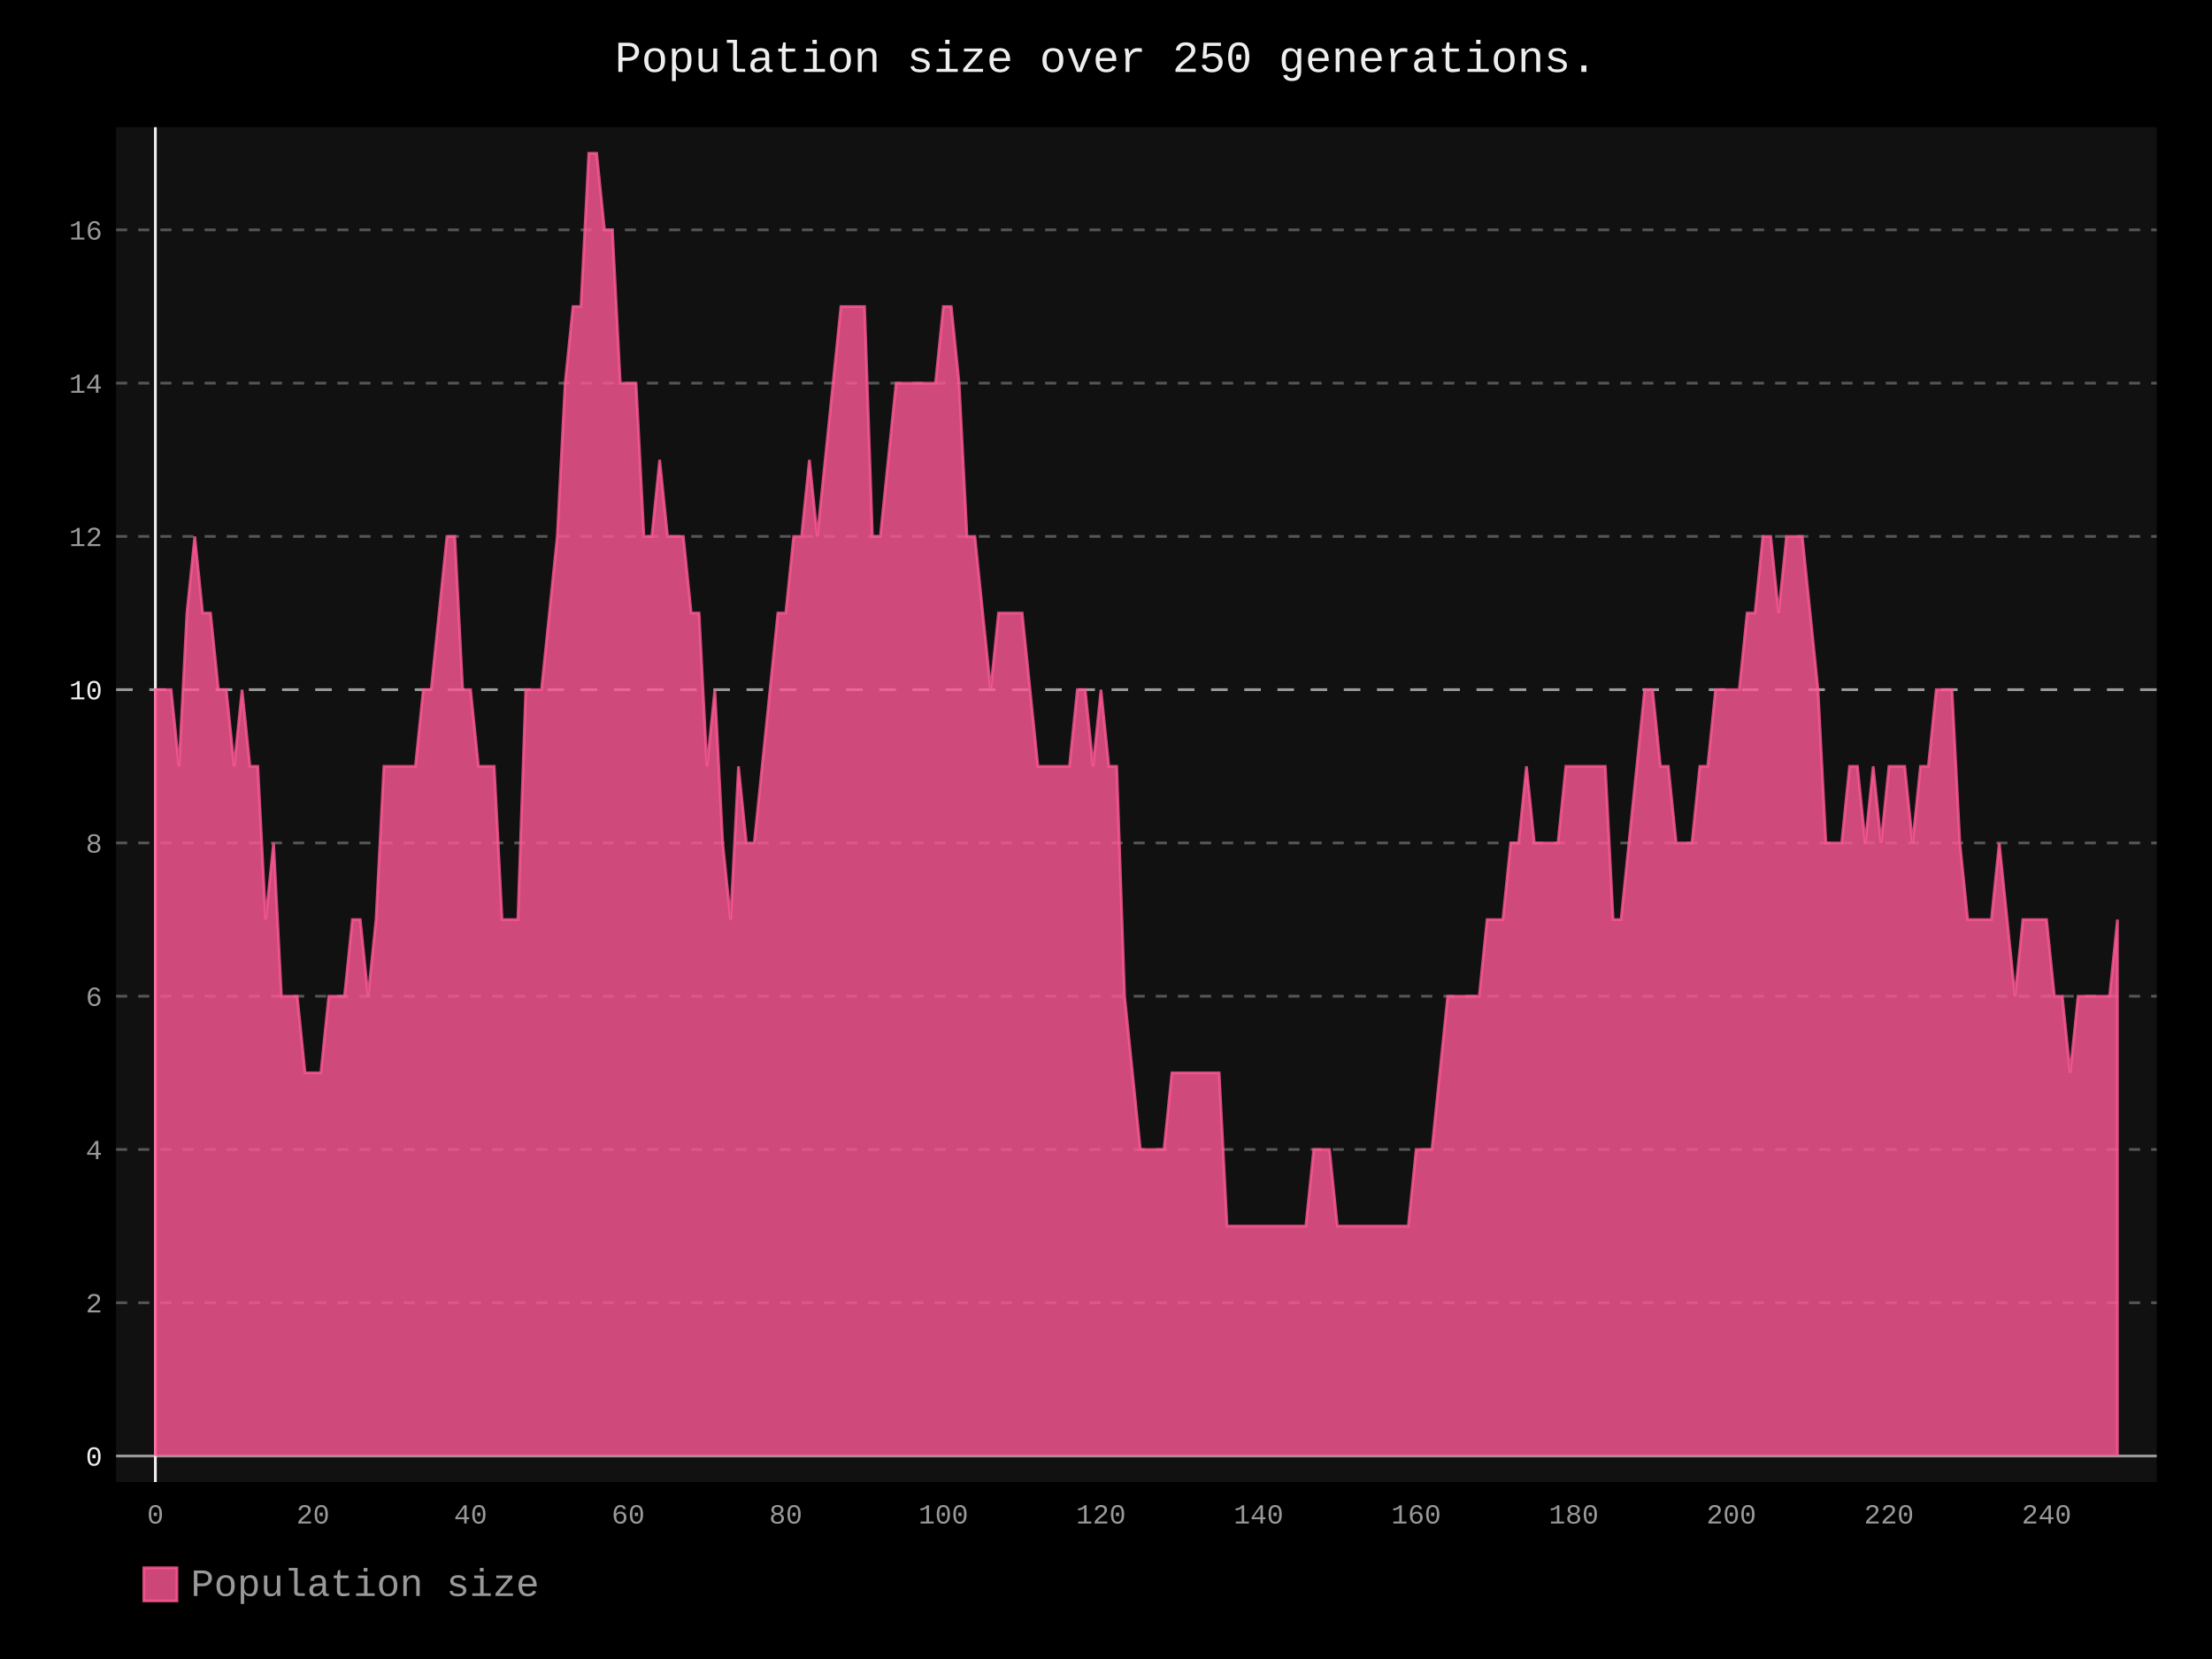
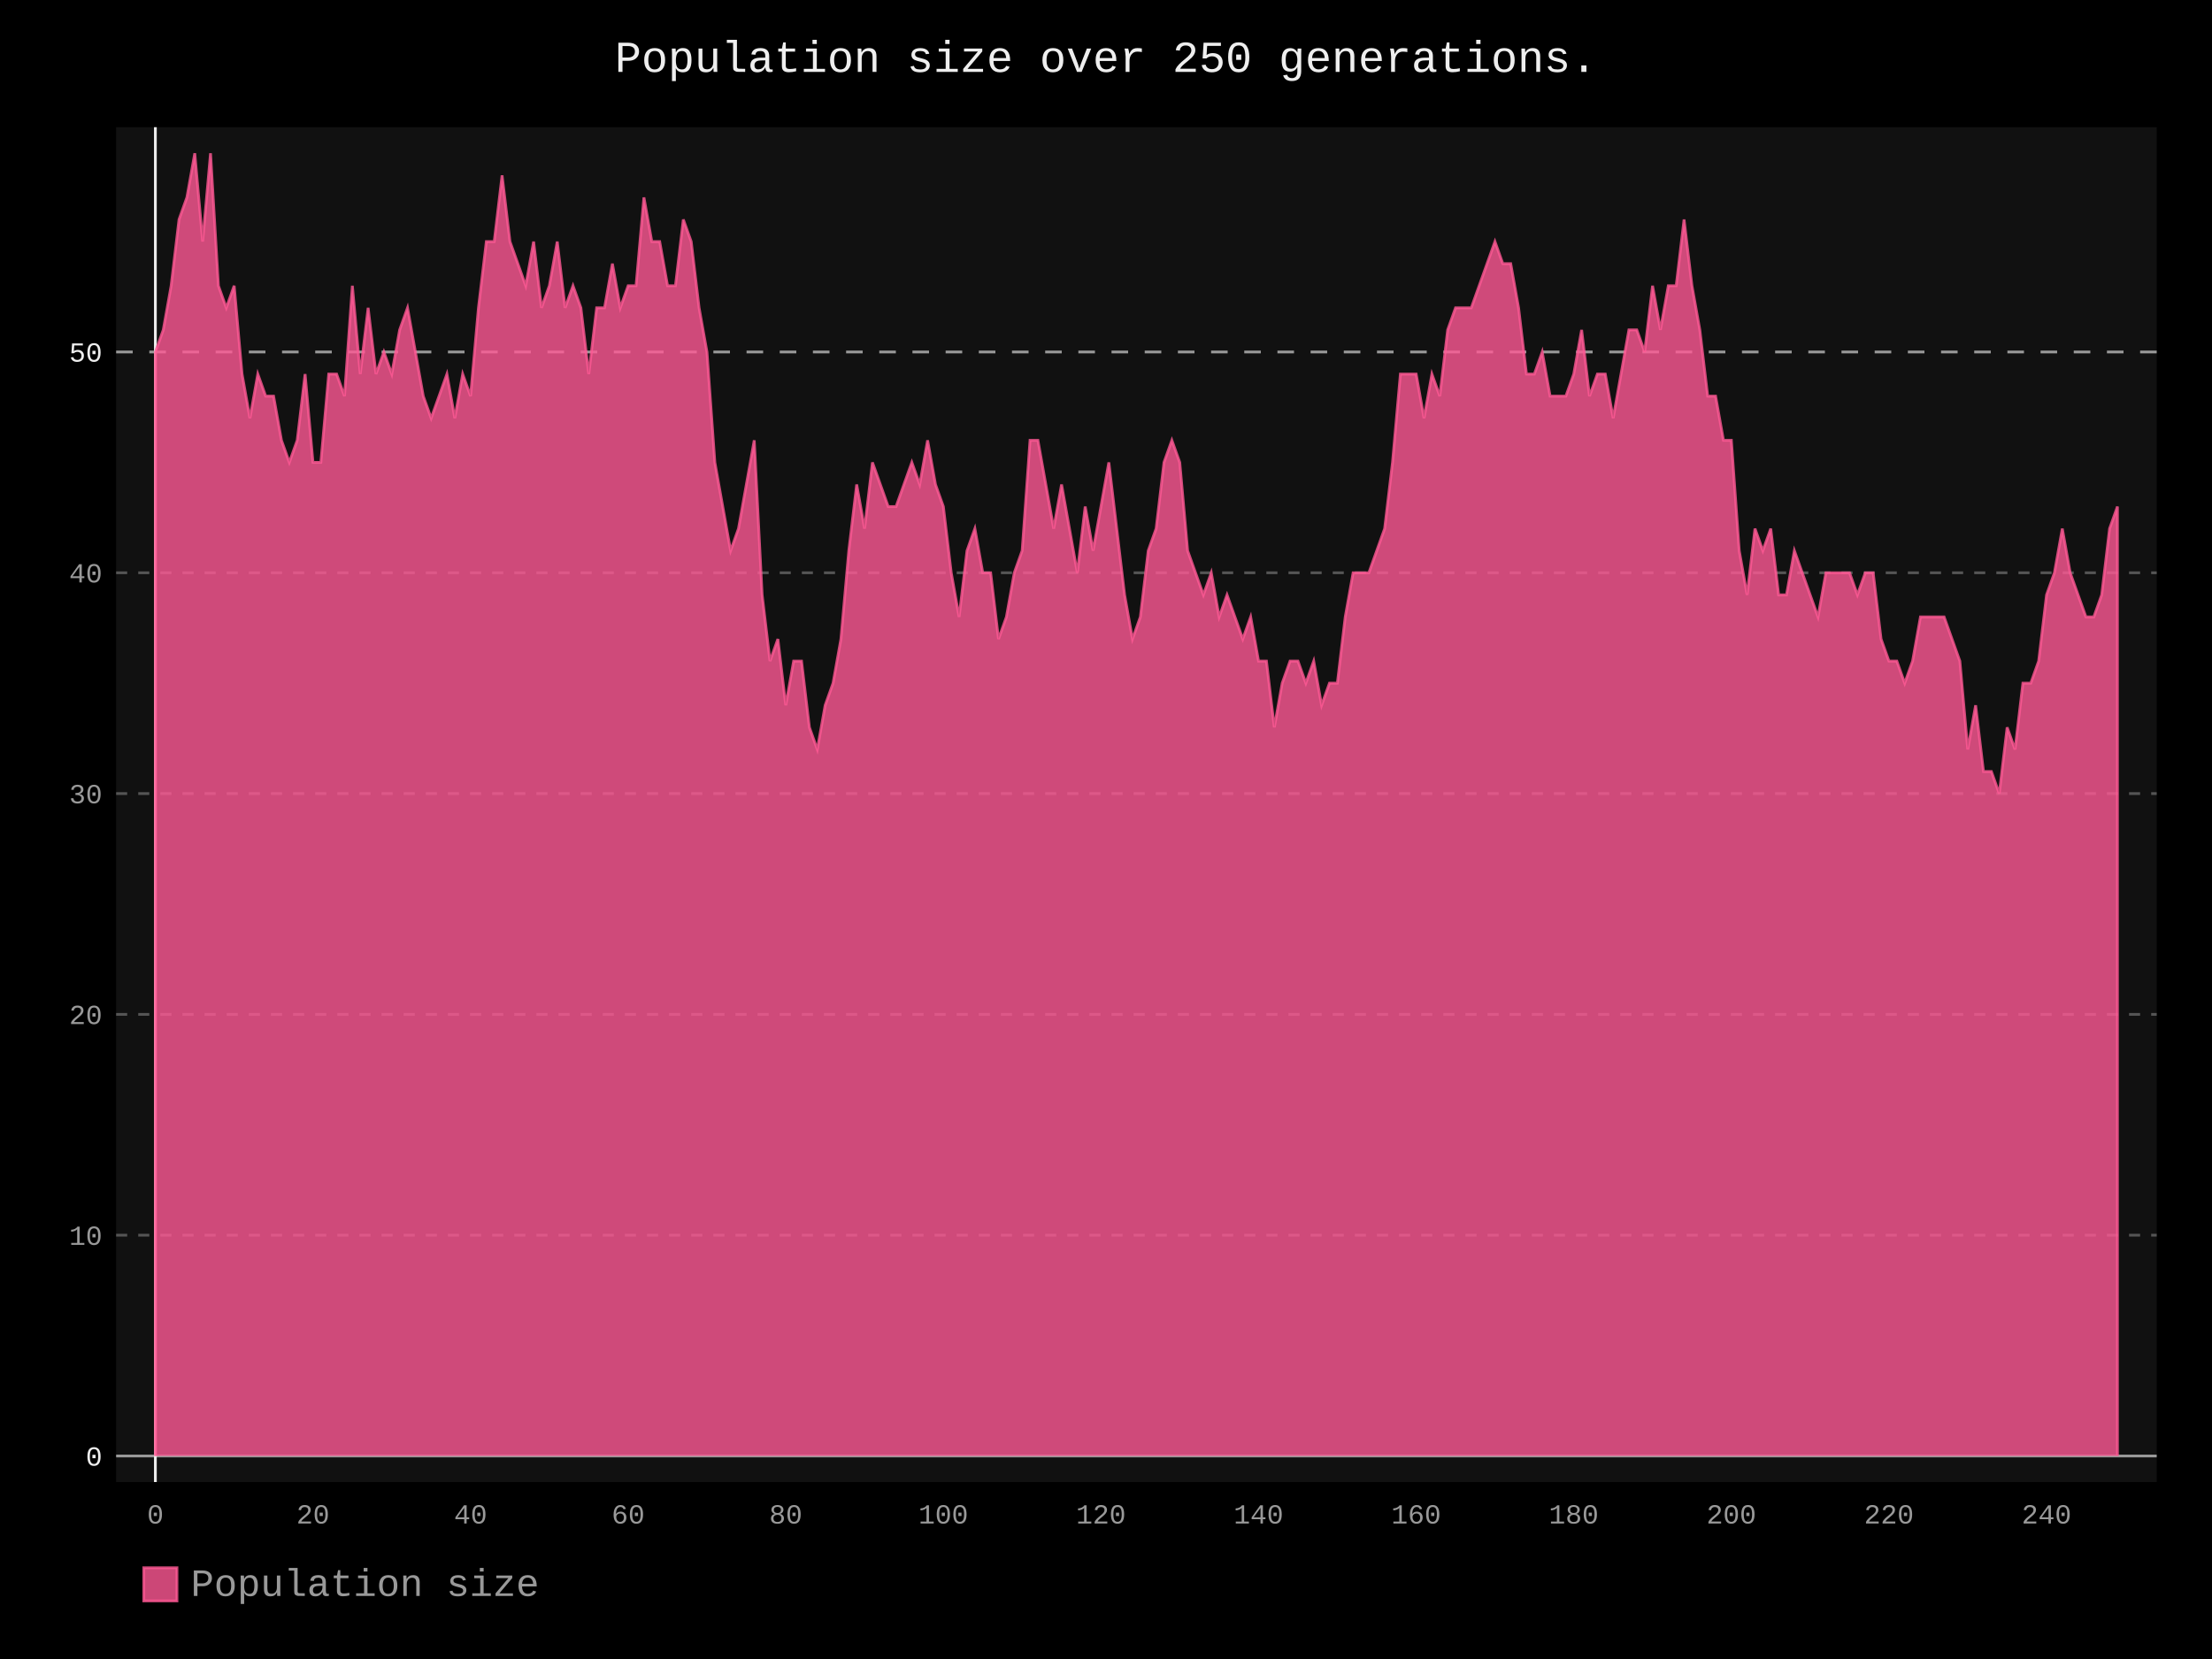
- <svg xmlns="http://www.w3.org/2000/svg" id="chart-4c72f46d-04b7-4330-a9dd-05c54a17ee90" class="pygal-chart" viewBox="0 0 800 600">
+ <svg xmlns="http://www.w3.org/2000/svg" id="chart-b0f1923f-accc-4600-8d78-1f32a5ad8a2e" class="pygal-chart" viewBox="0 0 800 600">
  <defs>
-     <style type="text/css">#chart-4c72f46d-04b7-4330-a9dd-05c54a17ee90{-webkit-user-select:none;-webkit-font-smoothing:antialiased;font-family:Consolas,"Liberation Mono",Menlo,Courier,monospace}#chart-4c72f46d-04b7-4330-a9dd-05c54a17ee90 .title{font-family:Consolas,"Liberation Mono",Menlo,Courier,monospace;font-size:16px}#chart-4c72f46d-04b7-4330-a9dd-05c54a17ee90 .legends .legend text{font-family:Consolas,"Liberation Mono",Menlo,Courier,monospace;font-size:14px}#chart-4c72f46d-04b7-4330-a9dd-05c54a17ee90 .axis text{font-family:Consolas,"Liberation Mono",Menlo,Courier,monospace;font-size:10px}#chart-4c72f46d-04b7-4330-a9dd-05c54a17ee90 .axis text.major{font-family:Consolas,"Liberation Mono",Menlo,Courier,monospace;font-size:10px}#chart-4c72f46d-04b7-4330-a9dd-05c54a17ee90 .text-overlay text.value{font-family:Consolas,"Liberation Mono",Menlo,Courier,monospace;font-size:16px}#chart-4c72f46d-04b7-4330-a9dd-05c54a17ee90 .text-overlay text.label{font-family:Consolas,"Liberation Mono",Menlo,Courier,monospace;font-size:10px}#chart-4c72f46d-04b7-4330-a9dd-05c54a17ee90 .tooltip{font-family:Consolas,"Liberation Mono",Menlo,Courier,monospace;font-size:14px}#chart-4c72f46d-04b7-4330-a9dd-05c54a17ee90 text.no_data{font-family:Consolas,"Liberation Mono",Menlo,Courier,monospace;font-size:64px}
- #chart-4c72f46d-04b7-4330-a9dd-05c54a17ee90{background-color:black}#chart-4c72f46d-04b7-4330-a9dd-05c54a17ee90 path,#chart-4c72f46d-04b7-4330-a9dd-05c54a17ee90 line,#chart-4c72f46d-04b7-4330-a9dd-05c54a17ee90 rect,#chart-4c72f46d-04b7-4330-a9dd-05c54a17ee90 circle{-webkit-transition:250ms;-moz-transition:250ms;transition:250ms}#chart-4c72f46d-04b7-4330-a9dd-05c54a17ee90 .graph &gt; .background{fill:black}#chart-4c72f46d-04b7-4330-a9dd-05c54a17ee90 .plot &gt; .background{fill:#111}#chart-4c72f46d-04b7-4330-a9dd-05c54a17ee90 .graph{fill:#999}#chart-4c72f46d-04b7-4330-a9dd-05c54a17ee90 text.no_data{fill:#eee}#chart-4c72f46d-04b7-4330-a9dd-05c54a17ee90 .title{fill:#eee}#chart-4c72f46d-04b7-4330-a9dd-05c54a17ee90 .legends .legend text{fill:#999}#chart-4c72f46d-04b7-4330-a9dd-05c54a17ee90 .legends .legend:hover text{fill:#eee}#chart-4c72f46d-04b7-4330-a9dd-05c54a17ee90 .axis .line{stroke:#eee}#chart-4c72f46d-04b7-4330-a9dd-05c54a17ee90 .axis .guide.line{stroke:#555}#chart-4c72f46d-04b7-4330-a9dd-05c54a17ee90 .axis .major.line{stroke:#999}#chart-4c72f46d-04b7-4330-a9dd-05c54a17ee90 .axis text.major{fill:#eee}#chart-4c72f46d-04b7-4330-a9dd-05c54a17ee90 .axis.y .guides:hover .guide.line,#chart-4c72f46d-04b7-4330-a9dd-05c54a17ee90 .line-graph .axis.x .guides:hover .guide.line,#chart-4c72f46d-04b7-4330-a9dd-05c54a17ee90 .stackedline-graph .axis.x .guides:hover .guide.line,#chart-4c72f46d-04b7-4330-a9dd-05c54a17ee90 .xy-graph .axis.x .guides:hover .guide.line{stroke:#eee}#chart-4c72f46d-04b7-4330-a9dd-05c54a17ee90 .axis .guides:hover text{fill:#eee}#chart-4c72f46d-04b7-4330-a9dd-05c54a17ee90 .reactive{fill-opacity:.8;stroke-opacity:.8}#chart-4c72f46d-04b7-4330-a9dd-05c54a17ee90 .ci{stroke:#999}#chart-4c72f46d-04b7-4330-a9dd-05c54a17ee90 .reactive.active,#chart-4c72f46d-04b7-4330-a9dd-05c54a17ee90 .active .reactive{fill-opacity:.4;stroke-opacity:.9;stroke-width:4}#chart-4c72f46d-04b7-4330-a9dd-05c54a17ee90 .ci .reactive.active{stroke-width:1.5}#chart-4c72f46d-04b7-4330-a9dd-05c54a17ee90 .series text{fill:#eee}#chart-4c72f46d-04b7-4330-a9dd-05c54a17ee90 .tooltip rect{fill:#111;stroke:#eee;-webkit-transition:opacity 250ms;-moz-transition:opacity 250ms;transition:opacity 250ms}#chart-4c72f46d-04b7-4330-a9dd-05c54a17ee90 .tooltip .label{fill:#999}#chart-4c72f46d-04b7-4330-a9dd-05c54a17ee90 .tooltip .label{fill:#999}#chart-4c72f46d-04b7-4330-a9dd-05c54a17ee90 .tooltip .legend{font-size:.8em;fill:#555}#chart-4c72f46d-04b7-4330-a9dd-05c54a17ee90 .tooltip .x_label{font-size:.6em;fill:#eee}#chart-4c72f46d-04b7-4330-a9dd-05c54a17ee90 .tooltip .xlink{font-size:.5em;text-decoration:underline}#chart-4c72f46d-04b7-4330-a9dd-05c54a17ee90 .tooltip .value{font-size:1.5em}#chart-4c72f46d-04b7-4330-a9dd-05c54a17ee90 .bound{font-size:.5em}#chart-4c72f46d-04b7-4330-a9dd-05c54a17ee90 .max-value{font-size:.75em;fill:#555}#chart-4c72f46d-04b7-4330-a9dd-05c54a17ee90 .map-element{fill:#111;stroke:#555 !important}#chart-4c72f46d-04b7-4330-a9dd-05c54a17ee90 .map-element .reactive{fill-opacity:inherit;stroke-opacity:inherit}#chart-4c72f46d-04b7-4330-a9dd-05c54a17ee90 .color-0,#chart-4c72f46d-04b7-4330-a9dd-05c54a17ee90 .color-0 a:visited{stroke:#ff5995;fill:#ff5995}#chart-4c72f46d-04b7-4330-a9dd-05c54a17ee90 .text-overlay .color-0 text{fill:black}
- #chart-4c72f46d-04b7-4330-a9dd-05c54a17ee90 text.no_data{text-anchor:middle}#chart-4c72f46d-04b7-4330-a9dd-05c54a17ee90 .guide.line{fill:none}#chart-4c72f46d-04b7-4330-a9dd-05c54a17ee90 .centered{text-anchor:middle}#chart-4c72f46d-04b7-4330-a9dd-05c54a17ee90 .title{text-anchor:middle}#chart-4c72f46d-04b7-4330-a9dd-05c54a17ee90 .legends .legend text{fill-opacity:1}#chart-4c72f46d-04b7-4330-a9dd-05c54a17ee90 .axis.x text{text-anchor:middle}#chart-4c72f46d-04b7-4330-a9dd-05c54a17ee90 .axis.x:not(.web) text[transform]{text-anchor:start}#chart-4c72f46d-04b7-4330-a9dd-05c54a17ee90 .axis.x:not(.web) text[transform].backwards{text-anchor:end}#chart-4c72f46d-04b7-4330-a9dd-05c54a17ee90 .axis.y text{text-anchor:end}#chart-4c72f46d-04b7-4330-a9dd-05c54a17ee90 .axis.y text[transform].backwards{text-anchor:start}#chart-4c72f46d-04b7-4330-a9dd-05c54a17ee90 .axis.y2 text{text-anchor:start}#chart-4c72f46d-04b7-4330-a9dd-05c54a17ee90 .axis.y2 text[transform].backwards{text-anchor:end}#chart-4c72f46d-04b7-4330-a9dd-05c54a17ee90 .axis .guide.line{stroke-dasharray:4,4}#chart-4c72f46d-04b7-4330-a9dd-05c54a17ee90 .axis .major.guide.line{stroke-dasharray:6,6}#chart-4c72f46d-04b7-4330-a9dd-05c54a17ee90 .horizontal .axis.y .guide.line,#chart-4c72f46d-04b7-4330-a9dd-05c54a17ee90 .horizontal .axis.y2 .guide.line,#chart-4c72f46d-04b7-4330-a9dd-05c54a17ee90 .vertical .axis.x .guide.line{opacity:0}#chart-4c72f46d-04b7-4330-a9dd-05c54a17ee90 .horizontal .axis.always_show .guide.line,#chart-4c72f46d-04b7-4330-a9dd-05c54a17ee90 .vertical .axis.always_show .guide.line{opacity:1 !important}#chart-4c72f46d-04b7-4330-a9dd-05c54a17ee90 .axis.y .guides:hover .guide.line,#chart-4c72f46d-04b7-4330-a9dd-05c54a17ee90 .axis.y2 .guides:hover .guide.line,#chart-4c72f46d-04b7-4330-a9dd-05c54a17ee90 .axis.x .guides:hover .guide.line{opacity:1}#chart-4c72f46d-04b7-4330-a9dd-05c54a17ee90 .axis .guides:hover text{opacity:1}#chart-4c72f46d-04b7-4330-a9dd-05c54a17ee90 .nofill{fill:none}#chart-4c72f46d-04b7-4330-a9dd-05c54a17ee90 .subtle-fill{fill-opacity:.2}#chart-4c72f46d-04b7-4330-a9dd-05c54a17ee90 .dot{stroke-width:1px;fill-opacity:1}#chart-4c72f46d-04b7-4330-a9dd-05c54a17ee90 .dot.active{stroke-width:5px}#chart-4c72f46d-04b7-4330-a9dd-05c54a17ee90 .dot.negative{fill:transparent}#chart-4c72f46d-04b7-4330-a9dd-05c54a17ee90 text,#chart-4c72f46d-04b7-4330-a9dd-05c54a17ee90 tspan{stroke:none !important}#chart-4c72f46d-04b7-4330-a9dd-05c54a17ee90 .series text.active{opacity:1}#chart-4c72f46d-04b7-4330-a9dd-05c54a17ee90 .tooltip rect{fill-opacity:.95;stroke-width:.5}#chart-4c72f46d-04b7-4330-a9dd-05c54a17ee90 .tooltip text{fill-opacity:1}#chart-4c72f46d-04b7-4330-a9dd-05c54a17ee90 .showable{visibility:hidden}#chart-4c72f46d-04b7-4330-a9dd-05c54a17ee90 .showable.shown{visibility:visible}#chart-4c72f46d-04b7-4330-a9dd-05c54a17ee90 .gauge-background{fill:rgba(229,229,229,1);stroke:none}#chart-4c72f46d-04b7-4330-a9dd-05c54a17ee90 .bg-lines{stroke:black;stroke-width:2px}</style>
+     <style type="text/css">#chart-b0f1923f-accc-4600-8d78-1f32a5ad8a2e{-webkit-user-select:none;-webkit-font-smoothing:antialiased;font-family:Consolas,"Liberation Mono",Menlo,Courier,monospace}#chart-b0f1923f-accc-4600-8d78-1f32a5ad8a2e .title{font-family:Consolas,"Liberation Mono",Menlo,Courier,monospace;font-size:16px}#chart-b0f1923f-accc-4600-8d78-1f32a5ad8a2e .legends .legend text{font-family:Consolas,"Liberation Mono",Menlo,Courier,monospace;font-size:14px}#chart-b0f1923f-accc-4600-8d78-1f32a5ad8a2e .axis text{font-family:Consolas,"Liberation Mono",Menlo,Courier,monospace;font-size:10px}#chart-b0f1923f-accc-4600-8d78-1f32a5ad8a2e .axis text.major{font-family:Consolas,"Liberation Mono",Menlo,Courier,monospace;font-size:10px}#chart-b0f1923f-accc-4600-8d78-1f32a5ad8a2e .text-overlay text.value{font-family:Consolas,"Liberation Mono",Menlo,Courier,monospace;font-size:16px}#chart-b0f1923f-accc-4600-8d78-1f32a5ad8a2e .text-overlay text.label{font-family:Consolas,"Liberation Mono",Menlo,Courier,monospace;font-size:10px}#chart-b0f1923f-accc-4600-8d78-1f32a5ad8a2e .tooltip{font-family:Consolas,"Liberation Mono",Menlo,Courier,monospace;font-size:14px}#chart-b0f1923f-accc-4600-8d78-1f32a5ad8a2e text.no_data{font-family:Consolas,"Liberation Mono",Menlo,Courier,monospace;font-size:64px}
+ #chart-b0f1923f-accc-4600-8d78-1f32a5ad8a2e{background-color:black}#chart-b0f1923f-accc-4600-8d78-1f32a5ad8a2e path,#chart-b0f1923f-accc-4600-8d78-1f32a5ad8a2e line,#chart-b0f1923f-accc-4600-8d78-1f32a5ad8a2e rect,#chart-b0f1923f-accc-4600-8d78-1f32a5ad8a2e circle{-webkit-transition:250ms;-moz-transition:250ms;transition:250ms}#chart-b0f1923f-accc-4600-8d78-1f32a5ad8a2e .graph &gt; .background{fill:black}#chart-b0f1923f-accc-4600-8d78-1f32a5ad8a2e .plot &gt; .background{fill:#111}#chart-b0f1923f-accc-4600-8d78-1f32a5ad8a2e .graph{fill:#999}#chart-b0f1923f-accc-4600-8d78-1f32a5ad8a2e text.no_data{fill:#eee}#chart-b0f1923f-accc-4600-8d78-1f32a5ad8a2e .title{fill:#eee}#chart-b0f1923f-accc-4600-8d78-1f32a5ad8a2e .legends .legend text{fill:#999}#chart-b0f1923f-accc-4600-8d78-1f32a5ad8a2e .legends .legend:hover text{fill:#eee}#chart-b0f1923f-accc-4600-8d78-1f32a5ad8a2e .axis .line{stroke:#eee}#chart-b0f1923f-accc-4600-8d78-1f32a5ad8a2e .axis .guide.line{stroke:#555}#chart-b0f1923f-accc-4600-8d78-1f32a5ad8a2e .axis .major.line{stroke:#999}#chart-b0f1923f-accc-4600-8d78-1f32a5ad8a2e .axis text.major{fill:#eee}#chart-b0f1923f-accc-4600-8d78-1f32a5ad8a2e .axis.y .guides:hover .guide.line,#chart-b0f1923f-accc-4600-8d78-1f32a5ad8a2e .line-graph .axis.x .guides:hover .guide.line,#chart-b0f1923f-accc-4600-8d78-1f32a5ad8a2e .stackedline-graph .axis.x .guides:hover .guide.line,#chart-b0f1923f-accc-4600-8d78-1f32a5ad8a2e .xy-graph .axis.x .guides:hover .guide.line{stroke:#eee}#chart-b0f1923f-accc-4600-8d78-1f32a5ad8a2e .axis .guides:hover text{fill:#eee}#chart-b0f1923f-accc-4600-8d78-1f32a5ad8a2e .reactive{fill-opacity:.8;stroke-opacity:.8}#chart-b0f1923f-accc-4600-8d78-1f32a5ad8a2e .ci{stroke:#999}#chart-b0f1923f-accc-4600-8d78-1f32a5ad8a2e .reactive.active,#chart-b0f1923f-accc-4600-8d78-1f32a5ad8a2e .active .reactive{fill-opacity:.4;stroke-opacity:.9;stroke-width:4}#chart-b0f1923f-accc-4600-8d78-1f32a5ad8a2e .ci .reactive.active{stroke-width:1.5}#chart-b0f1923f-accc-4600-8d78-1f32a5ad8a2e .series text{fill:#eee}#chart-b0f1923f-accc-4600-8d78-1f32a5ad8a2e .tooltip rect{fill:#111;stroke:#eee;-webkit-transition:opacity 250ms;-moz-transition:opacity 250ms;transition:opacity 250ms}#chart-b0f1923f-accc-4600-8d78-1f32a5ad8a2e .tooltip .label{fill:#999}#chart-b0f1923f-accc-4600-8d78-1f32a5ad8a2e .tooltip .label{fill:#999}#chart-b0f1923f-accc-4600-8d78-1f32a5ad8a2e .tooltip .legend{font-size:.8em;fill:#555}#chart-b0f1923f-accc-4600-8d78-1f32a5ad8a2e .tooltip .x_label{font-size:.6em;fill:#eee}#chart-b0f1923f-accc-4600-8d78-1f32a5ad8a2e .tooltip .xlink{font-size:.5em;text-decoration:underline}#chart-b0f1923f-accc-4600-8d78-1f32a5ad8a2e .tooltip .value{font-size:1.5em}#chart-b0f1923f-accc-4600-8d78-1f32a5ad8a2e .bound{font-size:.5em}#chart-b0f1923f-accc-4600-8d78-1f32a5ad8a2e .max-value{font-size:.75em;fill:#555}#chart-b0f1923f-accc-4600-8d78-1f32a5ad8a2e .map-element{fill:#111;stroke:#555 !important}#chart-b0f1923f-accc-4600-8d78-1f32a5ad8a2e .map-element .reactive{fill-opacity:inherit;stroke-opacity:inherit}#chart-b0f1923f-accc-4600-8d78-1f32a5ad8a2e .color-0,#chart-b0f1923f-accc-4600-8d78-1f32a5ad8a2e .color-0 a:visited{stroke:#ff5995;fill:#ff5995}#chart-b0f1923f-accc-4600-8d78-1f32a5ad8a2e .text-overlay .color-0 text{fill:black}
+ #chart-b0f1923f-accc-4600-8d78-1f32a5ad8a2e text.no_data{text-anchor:middle}#chart-b0f1923f-accc-4600-8d78-1f32a5ad8a2e .guide.line{fill:none}#chart-b0f1923f-accc-4600-8d78-1f32a5ad8a2e .centered{text-anchor:middle}#chart-b0f1923f-accc-4600-8d78-1f32a5ad8a2e .title{text-anchor:middle}#chart-b0f1923f-accc-4600-8d78-1f32a5ad8a2e .legends .legend text{fill-opacity:1}#chart-b0f1923f-accc-4600-8d78-1f32a5ad8a2e .axis.x text{text-anchor:middle}#chart-b0f1923f-accc-4600-8d78-1f32a5ad8a2e .axis.x:not(.web) text[transform]{text-anchor:start}#chart-b0f1923f-accc-4600-8d78-1f32a5ad8a2e .axis.x:not(.web) text[transform].backwards{text-anchor:end}#chart-b0f1923f-accc-4600-8d78-1f32a5ad8a2e .axis.y text{text-anchor:end}#chart-b0f1923f-accc-4600-8d78-1f32a5ad8a2e .axis.y text[transform].backwards{text-anchor:start}#chart-b0f1923f-accc-4600-8d78-1f32a5ad8a2e .axis.y2 text{text-anchor:start}#chart-b0f1923f-accc-4600-8d78-1f32a5ad8a2e .axis.y2 text[transform].backwards{text-anchor:end}#chart-b0f1923f-accc-4600-8d78-1f32a5ad8a2e .axis .guide.line{stroke-dasharray:4,4}#chart-b0f1923f-accc-4600-8d78-1f32a5ad8a2e .axis .major.guide.line{stroke-dasharray:6,6}#chart-b0f1923f-accc-4600-8d78-1f32a5ad8a2e .horizontal .axis.y .guide.line,#chart-b0f1923f-accc-4600-8d78-1f32a5ad8a2e .horizontal .axis.y2 .guide.line,#chart-b0f1923f-accc-4600-8d78-1f32a5ad8a2e .vertical .axis.x .guide.line{opacity:0}#chart-b0f1923f-accc-4600-8d78-1f32a5ad8a2e .horizontal .axis.always_show .guide.line,#chart-b0f1923f-accc-4600-8d78-1f32a5ad8a2e .vertical .axis.always_show .guide.line{opacity:1 !important}#chart-b0f1923f-accc-4600-8d78-1f32a5ad8a2e .axis.y .guides:hover .guide.line,#chart-b0f1923f-accc-4600-8d78-1f32a5ad8a2e .axis.y2 .guides:hover .guide.line,#chart-b0f1923f-accc-4600-8d78-1f32a5ad8a2e .axis.x .guides:hover .guide.line{opacity:1}#chart-b0f1923f-accc-4600-8d78-1f32a5ad8a2e .axis .guides:hover text{opacity:1}#chart-b0f1923f-accc-4600-8d78-1f32a5ad8a2e .nofill{fill:none}#chart-b0f1923f-accc-4600-8d78-1f32a5ad8a2e .subtle-fill{fill-opacity:.2}#chart-b0f1923f-accc-4600-8d78-1f32a5ad8a2e .dot{stroke-width:1px;fill-opacity:1}#chart-b0f1923f-accc-4600-8d78-1f32a5ad8a2e .dot.active{stroke-width:5px}#chart-b0f1923f-accc-4600-8d78-1f32a5ad8a2e .dot.negative{fill:transparent}#chart-b0f1923f-accc-4600-8d78-1f32a5ad8a2e text,#chart-b0f1923f-accc-4600-8d78-1f32a5ad8a2e tspan{stroke:none !important}#chart-b0f1923f-accc-4600-8d78-1f32a5ad8a2e .series text.active{opacity:1}#chart-b0f1923f-accc-4600-8d78-1f32a5ad8a2e .tooltip rect{fill-opacity:.95;stroke-width:.5}#chart-b0f1923f-accc-4600-8d78-1f32a5ad8a2e .tooltip text{fill-opacity:1}#chart-b0f1923f-accc-4600-8d78-1f32a5ad8a2e .showable{visibility:hidden}#chart-b0f1923f-accc-4600-8d78-1f32a5ad8a2e .showable.shown{visibility:visible}#chart-b0f1923f-accc-4600-8d78-1f32a5ad8a2e .gauge-background{fill:rgba(229,229,229,1);stroke:none}#chart-b0f1923f-accc-4600-8d78-1f32a5ad8a2e .bg-lines{stroke:black;stroke-width:2px}</style>
  </defs>
  <g class="graph xy-graph vertical">
    <rect class="background" height="600" width="800" x="0" y="0" />
    <g class="plot" transform="translate(42, 46)">
      <rect class="background" height="490.0" width="738.0" x="0" y="0" />
      <g class="axis y always_show">
        <g class="guides">
          <path class="axis major line" d="M0 480.577 h738" />
          <text class="major" x="-5" y="484.077">0</text>
        </g>
        <g class="guides">
-           <path class="guide line" d="M0 425.147 h738" />
-           <text class="" x="-5" y="428.647">2</text>
+           <path class="guide line" d="M0 400.72 h738" />
+           <text class="" x="-5" y="404.22">10</text>
        </g>
        <g class="guides">
-           <path class="guide line" d="M0 369.717 h738" />
-           <text class="" x="-5" y="373.217">4</text>
+           <path class="guide line" d="M0 320.864 h738" />
+           <text class="" x="-5" y="324.364">20</text>
        </g>
        <g class="guides">
-           <path class="guide line" d="M0 314.287 h738" />
-           <text class="" x="-5" y="317.787">6</text>
+           <path class="guide line" d="M0 241.007 h738" />
+           <text class="" x="-5" y="244.507">30</text>
        </g>
        <g class="guides">
-           <path class="guide line" d="M0 258.857 h738" />
-           <text class="" x="-5" y="262.357">8</text>
+           <path class="guide line" d="M0 161.151 h738" />
+           <text class="" x="-5" y="164.651">40</text>
        </g>
        <g class="guides">
-           <path class="major guide line" d="M0 203.428 h738" />
-           <text class="major" x="-5" y="206.928">10</text>
-         </g>
-         <g class="guides">
-           <path class="guide line" d="M0 147.998 h738" />
-           <text class="" x="-5" y="151.498">12</text>
-         </g>
-         <g class="guides">
-           <path class="guide line" d="M0 92.568 h738" />
-           <text class="" x="-5" y="96.068">14</text>
-         </g>
-         <g class="guides">
-           <path class="guide line" d="M0 37.138 h738" />
-           <text class="" x="-5" y="40.638">16</text>
+           <path class="major guide line" d="M0 81.294 h738" />
+           <text class="major" x="-5" y="84.794">50</text>
        </g>
      </g>
      <g class="axis x">
        <g class="guides">
          <path class="axis line" d="M14.192 0 v490" />
          <text class="" x="14.192" y="505.0">0</text>
        </g>
        <g class="guides">
          <path class="guide line" d="M71.19 0 v490" />
          <text class="" x="71.19" y="505.0">20</text>
        </g>
        <g class="guides">
          <path class="guide line" d="M128.187 0 v490" />
          <text class="" x="128.187" y="505.0">40</text>
        </g>
        <g class="guides">
          <path class="guide line" d="M185.184 0 v490" />
          <text class="" x="185.184" y="505.0">60</text>
        </g>
        <g class="guides">
          <path class="guide line" d="M242.181 0 v490" />
          <text class="" x="242.181" y="505.0">80</text>
        </g>
        <g class="guides">
          <path class="guide line" d="M299.178 0 v490" />
          <text class="" x="299.178" y="505.0">100</text>
        </g>
        <g class="guides">
          <path class="guide line" d="M356.176 0 v490" />
          <text class="" x="356.176" y="505.0">120</text>
        </g>
        <g class="guides">
          <path class="guide line" d="M413.173 0 v490" />
          <text class="" x="413.173" y="505.0">140</text>
        </g>
        <g class="guides">
          <path class="guide line" d="M470.17 0 v490" />
          <text class="" x="470.17" y="505.0">160</text>
        </g>
        <g class="guides">
          <path class="guide line" d="M527.167 0 v490" />
          <text class="" x="527.167" y="505.0">180</text>
        </g>
        <g class="guides">
          <path class="guide line" d="M584.165 0 v490" />
          <text class="" x="584.165" y="505.0">200</text>
        </g>
        <g class="guides">
          <path class="guide line" d="M641.162 0 v490" />
          <text class="" x="641.162" y="505.0">220</text>
        </g>
        <g class="guides">
          <path class="guide line" d="M698.159 0 v490" />
          <text class="" x="698.159" y="505.0">240</text>
        </g>
      </g>
      <g class="series serie-0 color-0">
-         <path class="line reactive" d="M14.192 480.577 L14.192 203.428 17.042 203.428 19.892 203.428 22.742 231.143 25.592 175.713 28.442 147.998 31.291 175.713 34.141 175.713 36.991 203.428 39.841 203.428 42.691 231.143 45.541 203.428 48.391 231.143 51.24 231.143 54.09 286.572 56.94 258.857 59.79 314.287 62.64 314.287 65.49 314.287 68.34 342.002 71.19 342.002 74.039 342.002 76.889 314.287 79.739 314.287 82.589 314.287 85.439 286.572 88.289 286.572 91.139 314.287 93.988 286.572 96.838 231.143 99.688 231.143 102.538 231.143 105.388 231.143 108.238 231.143 111.088 203.428 113.937 203.428 116.787 175.713 119.637 147.998 122.487 147.998 125.337 203.428 128.187 203.428 131.037 231.143 133.886 231.143 136.736 231.143 139.586 286.572 142.436 286.572 145.286 286.572 148.136 203.428 150.986 203.428 153.835 203.428 156.685 175.713 159.535 147.998 162.385 92.568 165.235 64.853 168.085 64.853 170.935 9.423 173.785 9.423 176.634 37.138 179.484 37.138 182.334 92.568 185.184 92.568 188.034 92.568 190.884 147.998 193.734 147.998 196.583 120.283 199.433 147.998 202.283 147.998 205.133 147.998 207.983 175.713 210.833 175.713 213.683 231.143 216.532 203.428 219.382 258.857 222.232 286.572 225.082 231.143 227.932 258.857 230.782 258.857 233.632 231.143 236.481 203.428 239.331 175.713 242.181 175.713 245.031 147.998 247.881 147.998 250.731 120.283 253.581 147.998 256.43 120.283 259.28 92.568 262.13 64.853 264.98 64.853 267.83 64.853 270.68 64.853 273.53 147.998 276.38 147.998 279.229 120.283 282.079 92.568 284.929 92.568 287.779 92.568 290.629 92.568 293.479 92.568 296.329 92.568 299.178 64.853 302.028 64.853 304.878 92.568 307.728 147.998 310.578 147.998 313.428 175.713 316.278 203.428 319.127 175.713 321.977 175.713 324.827 175.713 327.677 175.713 330.527 203.428 333.377 231.143 336.227 231.143 339.076 231.143 341.926 231.143 344.776 231.143 347.626 203.428 350.476 203.428 353.326 231.143 356.176 203.428 359.025 231.143 361.875 231.143 364.725 314.287 367.575 342.002 370.425 369.717 373.275 369.717 376.125 369.717 378.975 369.717 381.824 342.002 384.674 342.002 387.524 342.002 390.374 342.002 393.224 342.002 396.074 342.002 398.924 342.002 401.773 397.432 404.623 397.432 407.473 397.432 410.323 397.432 413.173 397.432 416.023 397.432 418.873 397.432 421.722 397.432 424.572 397.432 427.422 397.432 430.272 397.432 433.122 369.717 435.972 369.717 438.822 369.717 441.671 397.432 444.521 397.432 447.371 397.432 450.221 397.432 453.071 397.432 455.921 397.432 458.771 397.432 461.62 397.432 464.47 397.432 467.32 397.432 470.17 369.717 473.02 369.717 475.87 369.717 478.72 342.002 481.57 314.287 484.419 314.287 487.269 314.287 490.119 314.287 492.969 314.287 495.819 286.572 498.669 286.572 501.519 286.572 504.368 258.857 507.218 258.857 510.068 231.143 512.918 258.857 515.768 258.857 518.618 258.857 521.468 258.857 524.317 231.143 527.167 231.143 530.017 231.143 532.867 231.143 535.717 231.143 538.567 231.143 541.417 286.572 544.266 286.572 547.116 258.857 549.966 231.143 552.816 203.428 555.666 203.428 558.516 231.143 561.366 231.143 564.215 258.857 567.065 258.857 569.915 258.857 572.765 231.143 575.615 231.143 578.465 203.428 581.315 203.428 584.165 203.428 587.014 203.428 589.864 175.713 592.714 175.713 595.564 147.998 598.414 147.998 601.264 175.713 604.114 147.998 606.963 147.998 609.813 147.998 612.663 175.713 615.513 203.428 618.363 258.857 621.213 258.857 624.063 258.857 626.912 231.143 629.762 231.143 632.612 258.857 635.462 231.143 638.312 258.857 641.162 231.143 644.012 231.143 646.861 231.143 649.711 258.857 652.561 231.143 655.411 231.143 658.261 203.428 661.111 203.428 663.961 203.428 666.81 258.857 669.66 286.572 672.51 286.572 675.36 286.572 678.21 286.572 681.06 258.857 683.91 286.572 686.76 314.287 689.609 286.572 692.459 286.572 695.309 286.572 698.159 286.572 701.009 314.287 703.859 314.287 706.709 342.002 709.558 314.287 712.408 314.287 715.258 314.287 718.108 314.287 720.958 314.287 723.808 286.572 723.808 480.577" />
+         <path class="line reactive" d="M14.192 480.577 L14.192 81.294 17.042 73.308 19.892 57.337 22.742 33.38 25.592 25.394 28.442 9.423 31.291 41.366 34.141 9.423 36.991 57.337 39.841 65.323 42.691 57.337 45.541 89.28 48.391 105.251 51.24 89.28 54.09 97.265 56.94 97.265 59.79 113.237 62.64 121.222 65.49 113.237 68.34 89.28 71.19 121.222 74.039 121.222 76.889 89.28 79.739 89.28 82.589 97.265 85.439 57.337 88.289 89.28 91.139 65.323 93.988 89.28 96.838 81.294 99.688 89.28 102.538 73.308 105.388 65.323 108.238 81.294 111.088 97.265 113.937 105.251 116.787 97.265 119.637 89.28 122.487 105.251 125.337 89.28 128.187 97.265 131.037 65.323 133.886 41.366 136.736 41.366 139.586 17.409 142.436 41.366 145.286 49.351 148.136 57.337 150.986 41.366 153.835 65.323 156.685 57.337 159.535 41.366 162.385 65.323 165.235 57.337 168.085 65.323 170.935 89.28 173.785 65.323 176.634 65.323 179.484 49.351 182.334 65.323 185.184 57.337 188.034 57.337 190.884 25.394 193.734 41.366 196.583 41.366 199.433 57.337 202.283 57.337 205.133 33.38 207.983 41.366 210.833 65.323 213.683 81.294 216.532 121.222 219.382 137.194 222.232 153.165 225.082 145.179 227.932 129.208 230.782 113.237 233.632 169.136 236.481 193.093 239.331 185.108 242.181 209.065 245.031 193.093 247.881 193.093 250.731 217.05 253.581 225.036 256.43 209.065 259.28 201.079 262.13 185.108 264.98 153.165 267.83 129.208 270.68 145.179 273.53 121.222 276.38 129.208 279.229 137.194 282.079 137.194 284.929 129.208 287.779 121.222 290.629 129.208 293.479 113.237 296.329 129.208 299.178 137.194 302.028 161.151 304.878 177.122 307.728 153.165 310.578 145.179 313.428 161.151 316.278 161.151 319.127 185.108 321.977 177.122 324.827 161.151 327.677 153.165 330.527 113.237 333.377 113.237 336.227 129.208 339.076 145.179 341.926 129.208 344.776 145.179 347.626 161.151 350.476 137.194 353.326 153.165 356.176 137.194 359.025 121.222 361.875 145.179 364.725 169.136 367.575 185.108 370.425 177.122 373.275 153.165 376.125 145.179 378.975 121.222 381.824 113.237 384.674 121.222 387.524 153.165 390.374 161.151 393.224 169.136 396.074 161.151 398.924 177.122 401.773 169.136 404.623 177.122 407.473 185.108 410.323 177.122 413.173 193.093 416.023 193.093 418.873 217.05 421.722 201.079 424.572 193.093 427.422 193.093 430.272 201.079 433.122 193.093 435.972 209.065 438.822 201.079 441.671 201.079 444.521 177.122 447.371 161.151 450.221 161.151 453.071 161.151 455.921 153.165 458.771 145.179 461.62 121.222 464.47 89.28 467.32 89.28 470.17 89.28 473.02 105.251 475.87 89.28 478.72 97.265 481.57 73.308 484.419 65.323 487.269 65.323 490.119 65.323 492.969 57.337 495.819 49.351 498.669 41.366 501.519 49.351 504.368 49.351 507.218 65.323 510.068 89.28 512.918 89.28 515.768 81.294 518.618 97.265 521.468 97.265 524.317 97.265 527.167 89.28 530.017 73.308 532.867 97.265 535.717 89.28 538.567 89.28 541.417 105.251 544.266 89.28 547.116 73.308 549.966 73.308 552.816 81.294 555.666 57.337 558.516 73.308 561.366 57.337 564.215 57.337 567.065 33.38 569.915 57.337 572.765 73.308 575.615 97.265 578.465 97.265 581.315 113.237 584.165 113.237 587.014 153.165 589.864 169.136 592.714 145.179 595.564 153.165 598.414 145.179 601.264 169.136 604.114 169.136 606.963 153.165 609.813 161.151 612.663 169.136 615.513 177.122 618.363 161.151 621.213 161.151 624.063 161.151 626.912 161.151 629.762 169.136 632.612 161.151 635.462 161.151 638.312 185.108 641.162 193.093 644.012 193.093 646.861 201.079 649.711 193.093 652.561 177.122 655.411 177.122 658.261 177.122 661.111 177.122 663.961 185.108 666.81 193.093 669.66 225.036 672.51 209.065 675.36 233.022 678.21 233.022 681.06 241.007 683.91 217.05 686.76 225.036 689.609 201.079 692.459 201.079 695.309 193.093 698.159 169.136 701.009 161.151 703.859 145.179 706.709 161.151 709.558 169.136 712.408 177.122 715.258 177.122 718.108 169.136 720.958 145.179 723.808 137.194 723.808 480.577" />
      </g>
    </g>
    <g class="titles">
      <text class="title plot_title" x="400.0" y="26">Population size over  250 generations.</text>
    </g>
    <g class="plot overlay" transform="translate(42, 46)">
      <g class="series serie-0 color-0" />
    </g>
    <g class="plot text-overlay" transform="translate(42, 46)">
      <g class="series serie-0 color-0" />
    </g>
    <g class="plot tooltip-overlay" transform="translate(42, 46)">
      <g class="tooltip" style="opacity: 0" transform="translate(0 0)">
        <rect class="tooltip-box" height="0" rx="0" ry="0" width="0" />
        <g class="text" />
      </g>
    </g>
    <g class="legends" transform="translate(52, 566)">
      <g class="legend reactive activate-serie" id="activate-serie-0">
        <rect class="color-0 reactive" height="12" width="12" x="0.0" y="1.0" />
        <text x="17.0" y="11.2">Population size</text>
      </g>
    </g>
  </g>
</svg>
